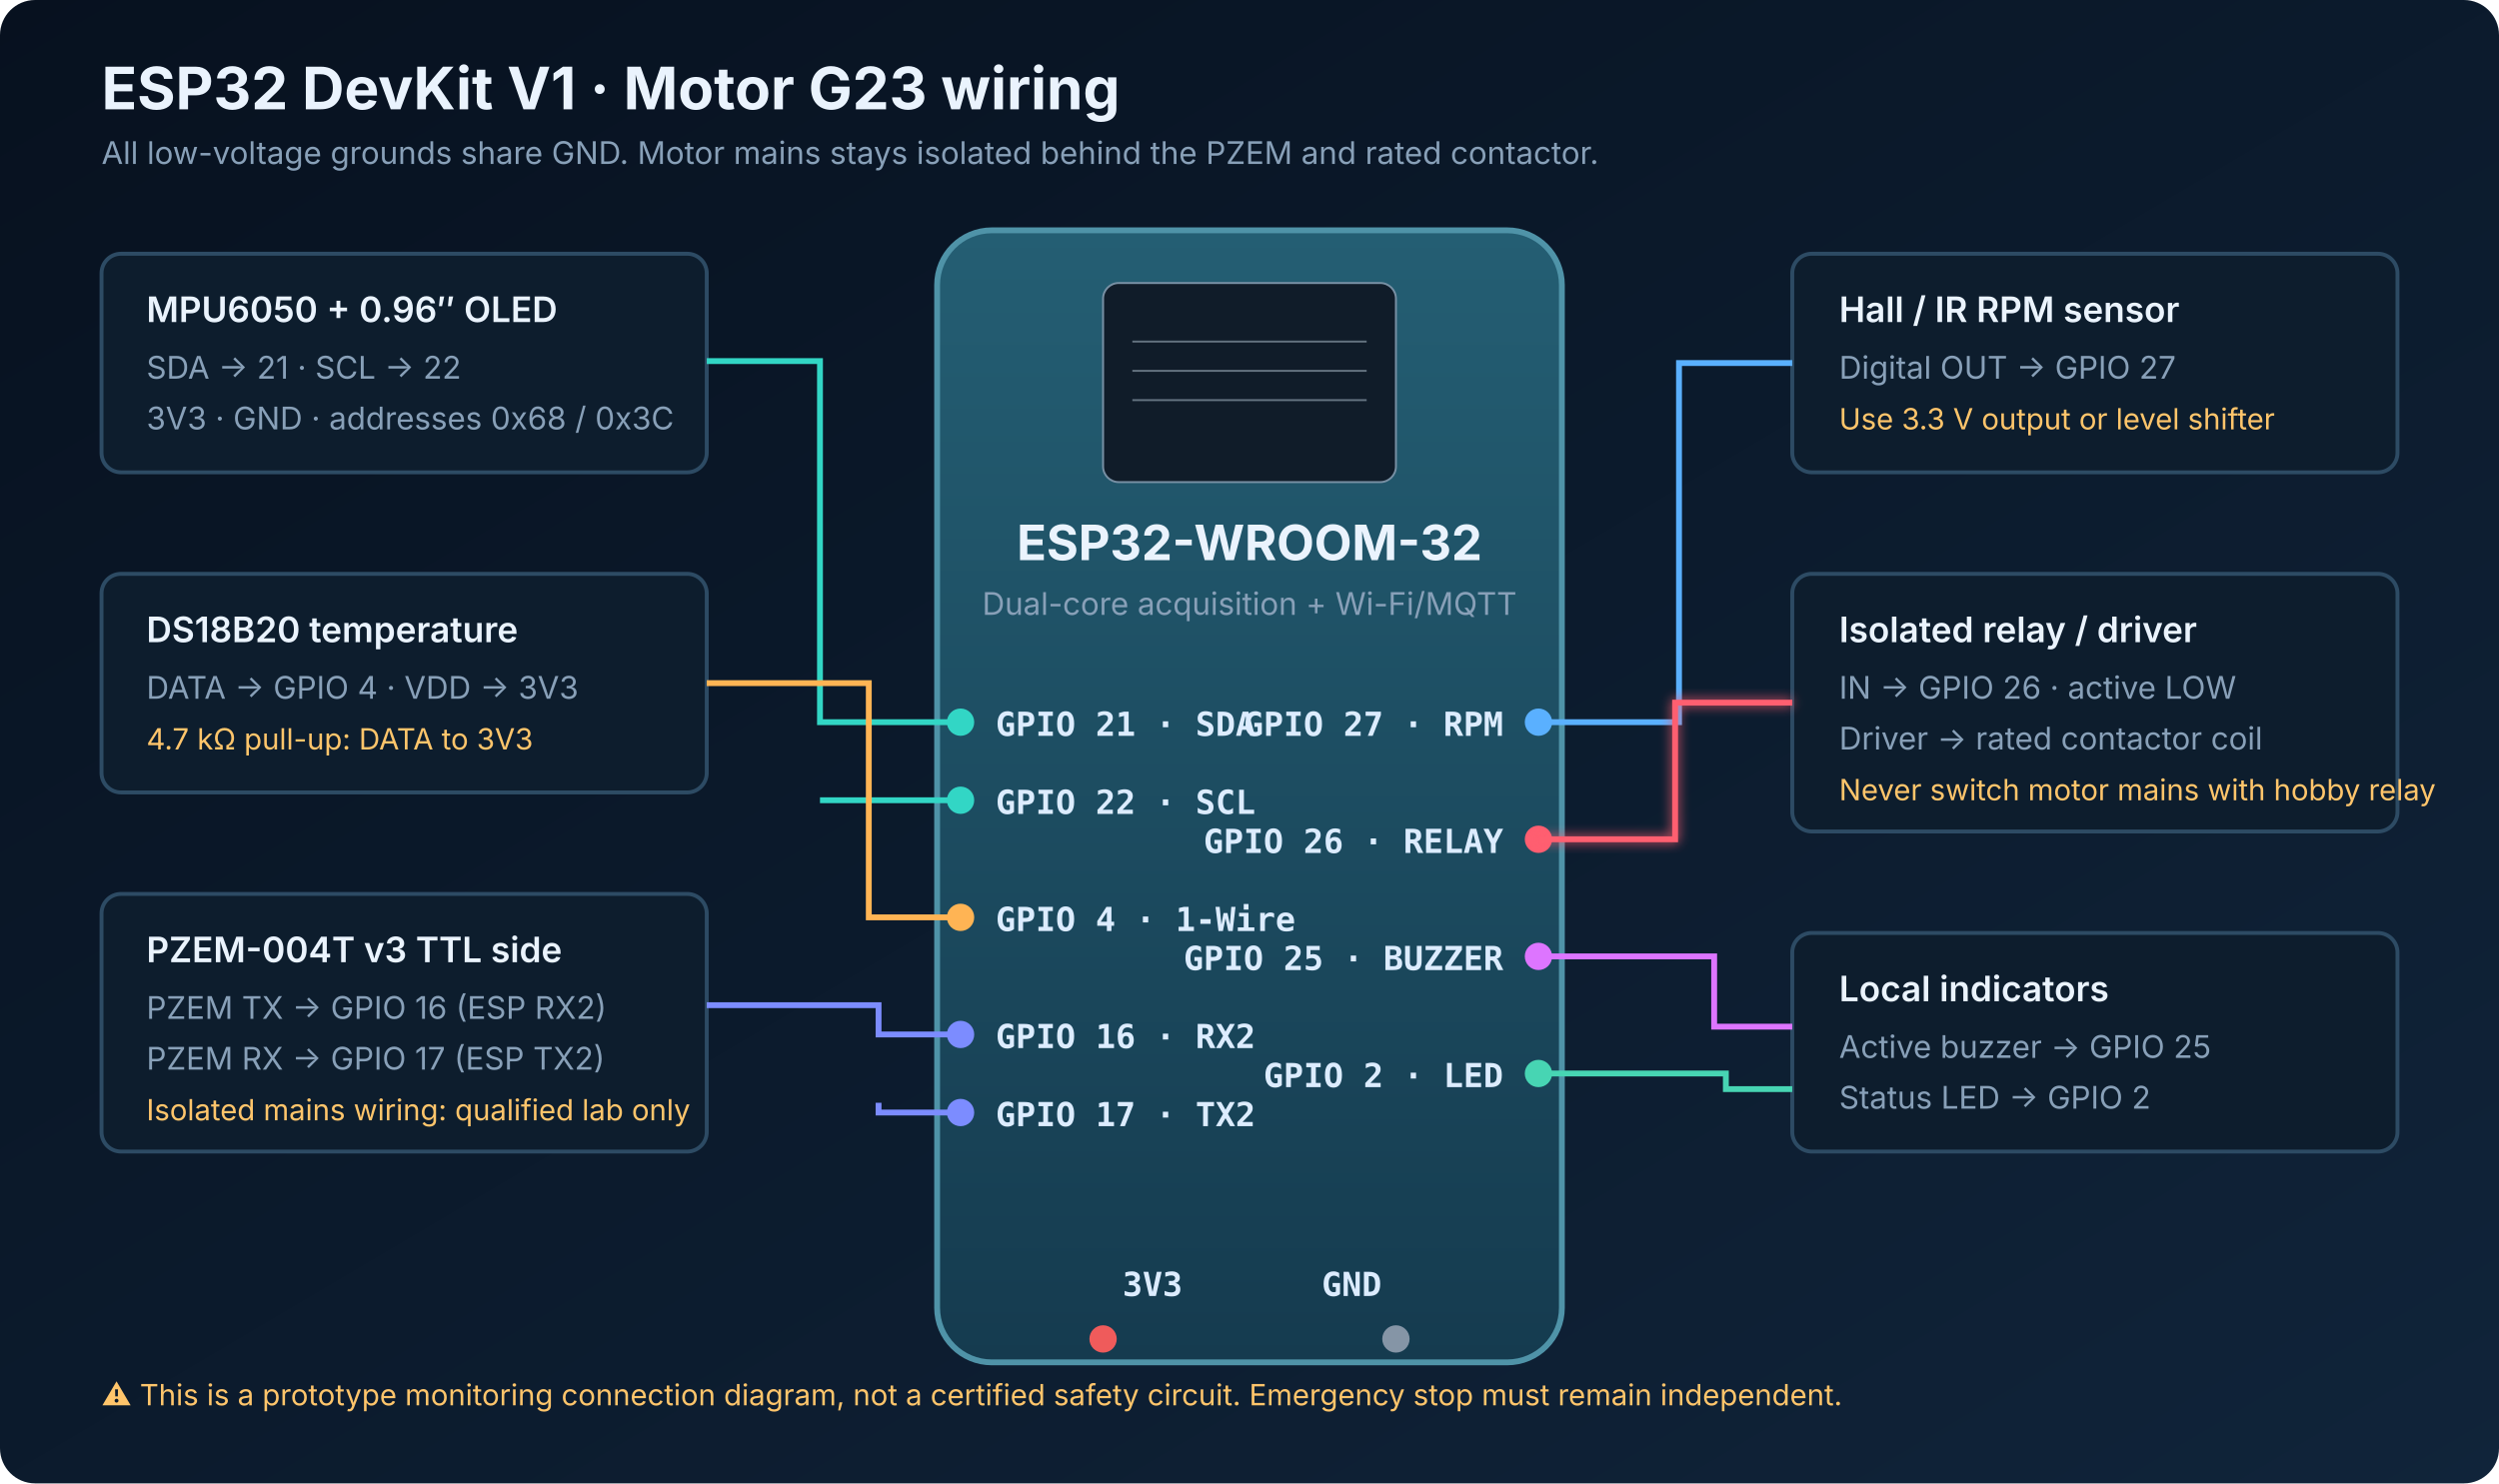
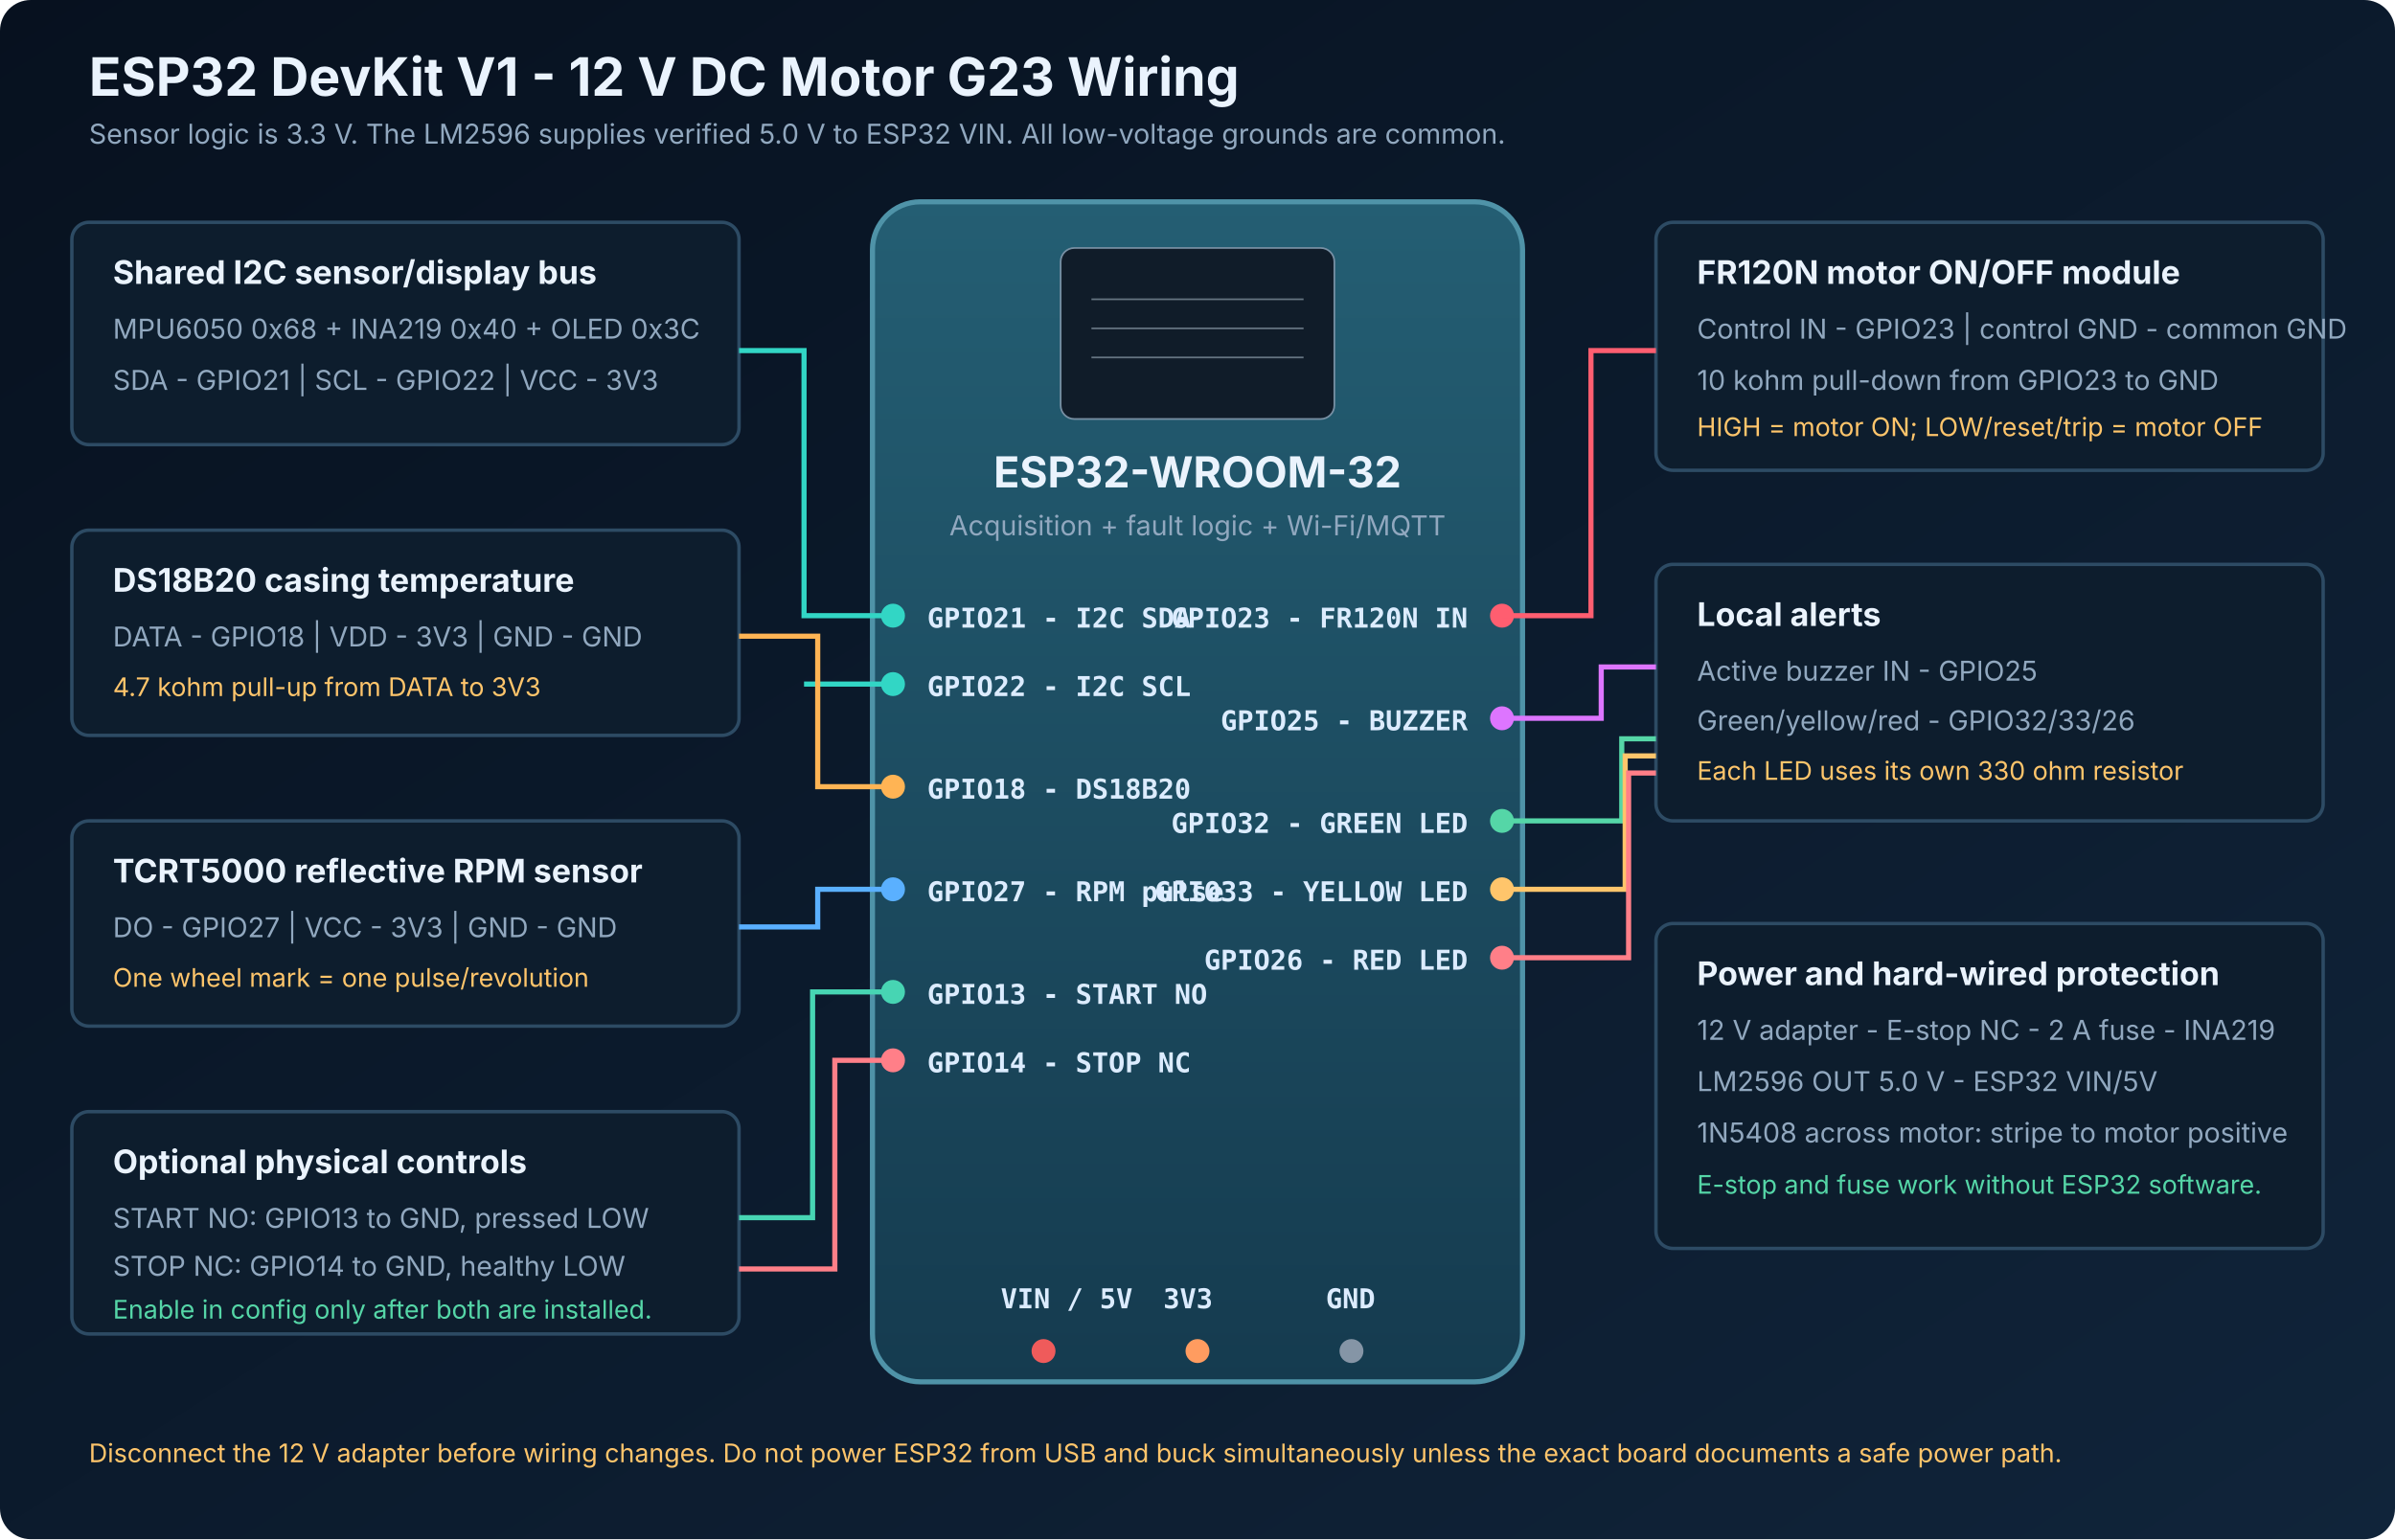
- <svg xmlns="http://www.w3.org/2000/svg" width="1280" height="760" viewBox="0 0 1280 760" role="img" aria-labelledby="title desc">
+ <svg xmlns="http://www.w3.org/2000/svg" width="1400" height="900" viewBox="0 0 1400 900" role="img" aria-labelledby="title desc">
  <defs>
    <linearGradient id="bg" x1="0" y1="0" x2="1" y2="1">
      <stop stop-color="#07111f" />
      <stop offset="1" stop-color="#10243a" />
    </linearGradient>
    <linearGradient id="board" x1="0" y1="0" x2="0" y2="1">
      <stop stop-color="#245e73" />
      <stop offset="1" stop-color="#153b4f" />
    </linearGradient>
-     <filter id="glow">
-       <feGaussianBlur stdDeviation="3" result="b" />
-       <feMerge>
-         <feMergeNode in="b" />
-         <feMergeNode in="SourceGraphic" />
-       </feMerge>
-     </filter>
    <style>
-       text{font-family:Inter,Arial,sans-serif;fill:#eaf3fd}.sub{fill:#88a0b8;font-size:16px}.pin{fill:#dcecff;font:600 17px monospace}.label{font-size:18px;font-weight:600}.wire{fill:none;stroke-width:3}.box{fill:#0d1d2d;stroke:#2d4b64;stroke-width:2}.note{fill:#ffc56b;font-size:15px}
+       text{font-family:Inter,Arial,sans-serif;fill:#eaf3fd}.sub{fill:#91a8bf;font-size:16px}.pin{fill:#dcecff;font:600 16px monospace}.label{font-size:19px;font-weight:700}.wire{fill:none;stroke-width:3}.box{fill:#0d1d2d;stroke:#2d4b64;stroke-width:2}.note{fill:#ffc56b;font-size:15px}.safe{fill:#55d6a7;font-size:15px}
    </style>
  </defs>
-   <rect width="1280" height="760" rx="18" fill="url(#bg)" />
-   <text x="52" y="56" font-size="30" font-weight="700">ESP32 DevKit V1 · Motor G23 wiring</text>
-   <text x="52" y="84" class="sub">All low-voltage grounds share GND. Motor mains stays isolated behind the PZEM and rated contactor.</text>
-   <rect x="480" y="118" width="320" height="580" rx="28" fill="url(#board)" stroke="#4f93a8" stroke-width="3" />
-   <rect x="565" y="145" width="150" height="102" rx="8" fill="#101c29" stroke="#7890a4" />
-   <path d="M580 175h120M580 190h120M580 205h120" stroke="#a9bac8" opacity=".55" />
-   <text x="640" y="287" text-anchor="middle" font-size="25" font-weight="700">ESP32-WROOM-32</text>
-   <text x="640" y="315" text-anchor="middle" class="sub">Dual-core acquisition + Wi-Fi/MQTT</text>
+   <rect width="1400" height="900" rx="18" fill="url(#bg)" />
+   <text x="52" y="56" font-size="31" font-weight="700">ESP32 DevKit V1 - 12 V DC Motor G23 Wiring</text>
+   <text x="52" y="84" class="sub">Sensor logic is 3.3 V. The LM2596 supplies verified 5.0 V to ESP32 VIN. All low-voltage grounds are common.</text>
+   <rect x="510" y="118" width="380" height="690" rx="28" fill="url(#board)" stroke="#4f93a8" stroke-width="3" />
+   <rect x="620" y="145" width="160" height="100" rx="8" fill="#101c29" stroke="#7890a4" />
+   <path d="M638 175h124M638 192h124M638 209h124" stroke="#a9bac8" opacity=".55" />
+   <text x="700" y="285" text-anchor="middle" font-size="25" font-weight="700">ESP32-WROOM-32</text>
+   <text x="700" y="313" text-anchor="middle" class="sub">Acquisition + fault logic + Wi-Fi/MQTT</text>
  <g>
-     <circle cx="492" cy="370" r="7" fill="#32d6c5" />
-     <text x="510" y="377" class="pin">GPIO 21 · SDA</text>
+     <circle cx="522" cy="360" r="7" fill="#32d6c5" />
+     <text x="542" y="367" class="pin">GPIO21 - I2C SDA</text>
  </g>
  <g>
-     <circle cx="492" cy="410" r="7" fill="#32d6c5" />
-     <text x="510" y="417" class="pin">GPIO 22 · SCL</text>
+     <circle cx="522" cy="400" r="7" fill="#32d6c5" />
+     <text x="542" y="407" class="pin">GPIO22 - I2C SCL</text>
  </g>
  <g>
-     <circle cx="492" cy="470" r="7" fill="#ffb454" />
-     <text x="510" y="477" class="pin">GPIO 4 · 1-Wire</text>
+     <circle cx="522" cy="460" r="7" fill="#ffb454" />
+     <text x="542" y="467" class="pin">GPIO18 - DS18B20</text>
  </g>
  <g>
-     <circle cx="492" cy="530" r="7" fill="#7c8cff" />
-     <text x="510" y="537" class="pin">GPIO 16 · RX2</text>
+     <circle cx="522" cy="520" r="7" fill="#5ab0ff" />
+     <text x="542" y="527" class="pin">GPIO27 - RPM pulse</text>
  </g>
  <g>
-     <circle cx="492" cy="570" r="7" fill="#7c8cff" />
-     <text x="510" y="577" class="pin">GPIO 17 · TX2</text>
+     <circle cx="522" cy="580" r="7" fill="#47d5b3" />
+     <text x="542" y="587" class="pin">GPIO13 - START NO</text>
  </g>
  <g>
-     <circle cx="788" cy="370" r="7" fill="#5ab0ff" />
-     <text x="770" y="377" text-anchor="end" class="pin">GPIO 27 · RPM</text>
+     <circle cx="522" cy="620" r="7" fill="#ff7f88" />
+     <text x="542" y="627" class="pin">GPIO14 - STOP NC</text>
  </g>
  <g>
-     <circle cx="788" cy="430" r="7" fill="#ff5e70" />
-     <text x="770" y="437" text-anchor="end" class="pin">GPIO 26 · RELAY</text>
+     <circle cx="878" cy="360" r="7" fill="#ff5e70" />
+     <text x="858" y="367" text-anchor="end" class="pin">GPIO23 - FR120N IN</text>
  </g>
  <g>
-     <circle cx="788" cy="490" r="7" fill="#dd75ff" />
-     <text x="770" y="497" text-anchor="end" class="pin">GPIO 25 · BUZZER</text>
+     <circle cx="878" cy="420" r="7" fill="#dd75ff" />
+     <text x="858" y="427" text-anchor="end" class="pin">GPIO25 - BUZZER</text>
  </g>
  <g>
-     <circle cx="788" cy="550" r="7" fill="#47d5b3" />
-     <text x="770" y="557" text-anchor="end" class="pin">GPIO 2 · LED</text>
+     <circle cx="878" cy="480" r="7" fill="#55d6a7" />
+     <text x="858" y="487" text-anchor="end" class="pin">GPIO32 - GREEN LED</text>
  </g>
  <g>
-     <circle cx="565" cy="686" r="7" fill="#ef5b5b" />
-     <text x="575" y="664" class="pin">3V3</text>
-     <circle cx="715" cy="686" r="7" fill="#8595a6" />
-     <text x="677" y="664" class="pin">GND</text>
+     <circle cx="878" cy="520" r="7" fill="#ffc56b" />
+     <text x="858" y="527" text-anchor="end" class="pin">GPIO33 - YELLOW LED</text>
  </g>
-   <rect class="box" x="52" y="130" width="310" height="112" rx="10" />
-   <text x="75" y="165" class="label">MPU6050 + 0.96″ OLED</text>
-   <text x="75" y="194" class="sub">SDA → 21 · SCL → 22</text>
-   <text x="75" y="220" class="sub">3V3 · GND · addresses 0x68 / 0x3C</text>
-   <path class="wire" stroke="#32d6c5" d="M362 185H420V370H492M420 410H492" />
-   <rect class="box" x="52" y="294" width="310" height="112" rx="10" />
-   <text x="75" y="329" class="label">DS18B20 temperature</text>
-   <text x="75" y="358" class="sub">DATA → GPIO 4 · VDD → 3V3</text>
-   <text x="75" y="384" class="note">4.7 kΩ pull-up: DATA to 3V3</text>
-   <path class="wire" stroke="#ffb454" d="M362 350H445V470H492" />
-   <rect class="box" x="52" y="458" width="310" height="132" rx="10" />
-   <text x="75" y="493" class="label">PZEM-004T v3 TTL side</text>
-   <text x="75" y="522" class="sub">PZEM TX → GPIO 16 (ESP RX2)</text>
-   <text x="75" y="548" class="sub">PZEM RX → GPIO 17 (ESP TX2)</text>
-   <text x="75" y="574" class="note">Isolated mains wiring: qualified lab only</text>
-   <path class="wire" stroke="#7c8cff" d="M362 515H450V530H492M450 565V570H492" />
-   <rect class="box" x="918" y="130" width="310" height="112" rx="10" />
-   <text x="942" y="165" class="label">Hall / IR RPM sensor</text>
-   <text x="942" y="194" class="sub">Digital OUT → GPIO 27</text>
-   <text x="942" y="220" class="note">Use 3.3 V output or level shifter</text>
-   <path class="wire" stroke="#5ab0ff" d="M788 370H860V186H918" />
-   <rect class="box" x="918" y="294" width="310" height="132" rx="10" />
-   <text x="942" y="329" class="label">Isolated relay / driver</text>
-   <text x="942" y="358" class="sub">IN → GPIO 26 · active LOW</text>
-   <text x="942" y="384" class="sub">Driver → rated contactor coil</text>
-   <text x="942" y="410" class="note">Never switch motor mains with hobby relay</text>
-   <path class="wire" stroke="#ff5e70" filter="url(#glow)" d="M788 430H858V360H918" />
-   <rect class="box" x="918" y="478" width="310" height="112" rx="10" />
-   <text x="942" y="513" class="label">Local indicators</text>
-   <text x="942" y="542" class="sub">Active buzzer → GPIO 25</text>
-   <text x="942" y="568" class="sub">Status LED → GPIO 2</text>
-   <path class="wire" stroke="#dd75ff" d="M788 490H878V526H918" />
-   <path class="wire" stroke="#47d5b3" d="M788 550H884V558H918" />
-   <text x="52" y="720" class="note">⚠ This is a prototype monitoring connection diagram, not a certified safety circuit. Emergency stop must remain independent.</text>
+   <g>
+     <circle cx="878" cy="560" r="7" fill="#ff7f88" />
+     <text x="858" y="567" text-anchor="end" class="pin">GPIO26 - RED LED</text>
+   </g>
+   <g>
+     <circle cx="610" cy="790" r="7" fill="#ef5b5b" />
+     <text x="585" y="765" class="pin">VIN / 5V</text>
+     <circle cx="700" cy="790" r="7" fill="#ff9c60" />
+     <text x="680" y="765" class="pin">3V3</text>
+     <circle cx="790" cy="790" r="7" fill="#8595a6" />
+     <text x="775" y="765" class="pin">GND</text>
+   </g>
+   <rect class="box" x="42" y="130" width="390" height="130" rx="10" />
+   <text x="66" y="166" class="label">Shared I2C sensor/display bus</text>
+   <text x="66" y="198" class="sub">MPU6050 0x68 + INA219 0x40 + OLED 0x3C</text>
+   <text x="66" y="228" class="sub">SDA - GPIO21  |  SCL - GPIO22  |  VCC - 3V3</text>
+   <path class="wire" stroke="#32d6c5" d="M432 205H470V360H522M470 400H522" />
+   <rect class="box" x="42" y="310" width="390" height="120" rx="10" />
+   <text x="66" y="346" class="label">DS18B20 casing temperature</text>
+   <text x="66" y="378" class="sub">DATA - GPIO18  |  VDD - 3V3  |  GND - GND</text>
+   <text x="66" y="407" class="note">4.7 kohm pull-up from DATA to 3V3</text>
+   <path class="wire" stroke="#ffb454" d="M432 372H478V460H522" />
+   <rect class="box" x="42" y="480" width="390" height="120" rx="10" />
+   <text x="66" y="516" class="label">TCRT5000 reflective RPM sensor</text>
+   <text x="66" y="548" class="sub">DO - GPIO27  |  VCC - 3V3  |  GND - GND</text>
+   <text x="66" y="577" class="note">One wheel mark = one pulse/revolution</text>
+   <path class="wire" stroke="#5ab0ff" d="M432 542H478V520H522" />
+   <rect class="box" x="42" y="650" width="390" height="130" rx="10" />
+   <text x="66" y="686" class="label">Optional physical controls</text>
+   <text x="66" y="718" class="sub">START NO: GPIO13 to GND, pressed LOW</text>
+   <text x="66" y="746" class="sub">STOP NC: GPIO14 to GND, healthy LOW</text>
+   <text x="66" y="771" class="safe">Enable in config only after both are installed.</text>
+   <path class="wire" stroke="#47d5b3" d="M432 712H475V580H522" />
+   <path class="wire" stroke="#ff7f88" d="M432 742H488V620H522" />
+   <rect class="box" x="968" y="130" width="390" height="145" rx="10" />
+   <text x="992" y="166" class="label">FR120N motor ON/OFF module</text>
+   <text x="992" y="198" class="sub">Control IN - GPIO23  |  control GND - common GND</text>
+   <text x="992" y="228" class="sub">10 kohm pull-down from GPIO23 to GND</text>
+   <text x="992" y="255" class="note">HIGH = motor ON; LOW/reset/trip = motor OFF</text>
+   <path class="wire" stroke="#ff5e70" d="M878 360H930V205H968" />
+   <rect class="box" x="968" y="330" width="390" height="150" rx="10" />
+   <text x="992" y="366" class="label">Local alerts</text>
+   <text x="992" y="398" class="sub">Active buzzer IN - GPIO25</text>
+   <text x="992" y="427" class="sub">Green/yellow/red - GPIO32/33/26</text>
+   <text x="992" y="456" class="note">Each LED uses its own 330 ohm resistor</text>
+   <path class="wire" stroke="#dd75ff" d="M878 420H936V390H968" />
+   <path class="wire" stroke="#55d6a7" d="M878 480H948V432H968" />
+   <path class="wire" stroke="#ffc56b" d="M878 520H950V442H968" />
+   <path class="wire" stroke="#ff7f88" d="M878 560H952V452H968" />
+   <rect class="box" x="968" y="540" width="390" height="190" rx="10" />
+   <text x="992" y="576" class="label">Power and hard-wired protection</text>
+   <text x="992" y="608" class="sub">12 V adapter - E-stop NC - 2 A fuse - INA219</text>
+   <text x="992" y="638" class="sub">LM2596 OUT 5.0 V - ESP32 VIN/5V</text>
+   <text x="992" y="668" class="sub">1N5408 across motor: stripe to motor positive</text>
+   <text x="992" y="698" class="safe">E-stop and fuse work without ESP32 software.</text>
+   <text x="52" y="855" class="note">Disconnect the 12 V adapter before wiring changes. Do not power ESP32 from USB and buck simultaneously unless the exact board documents a safe power path.</text>
</svg>
